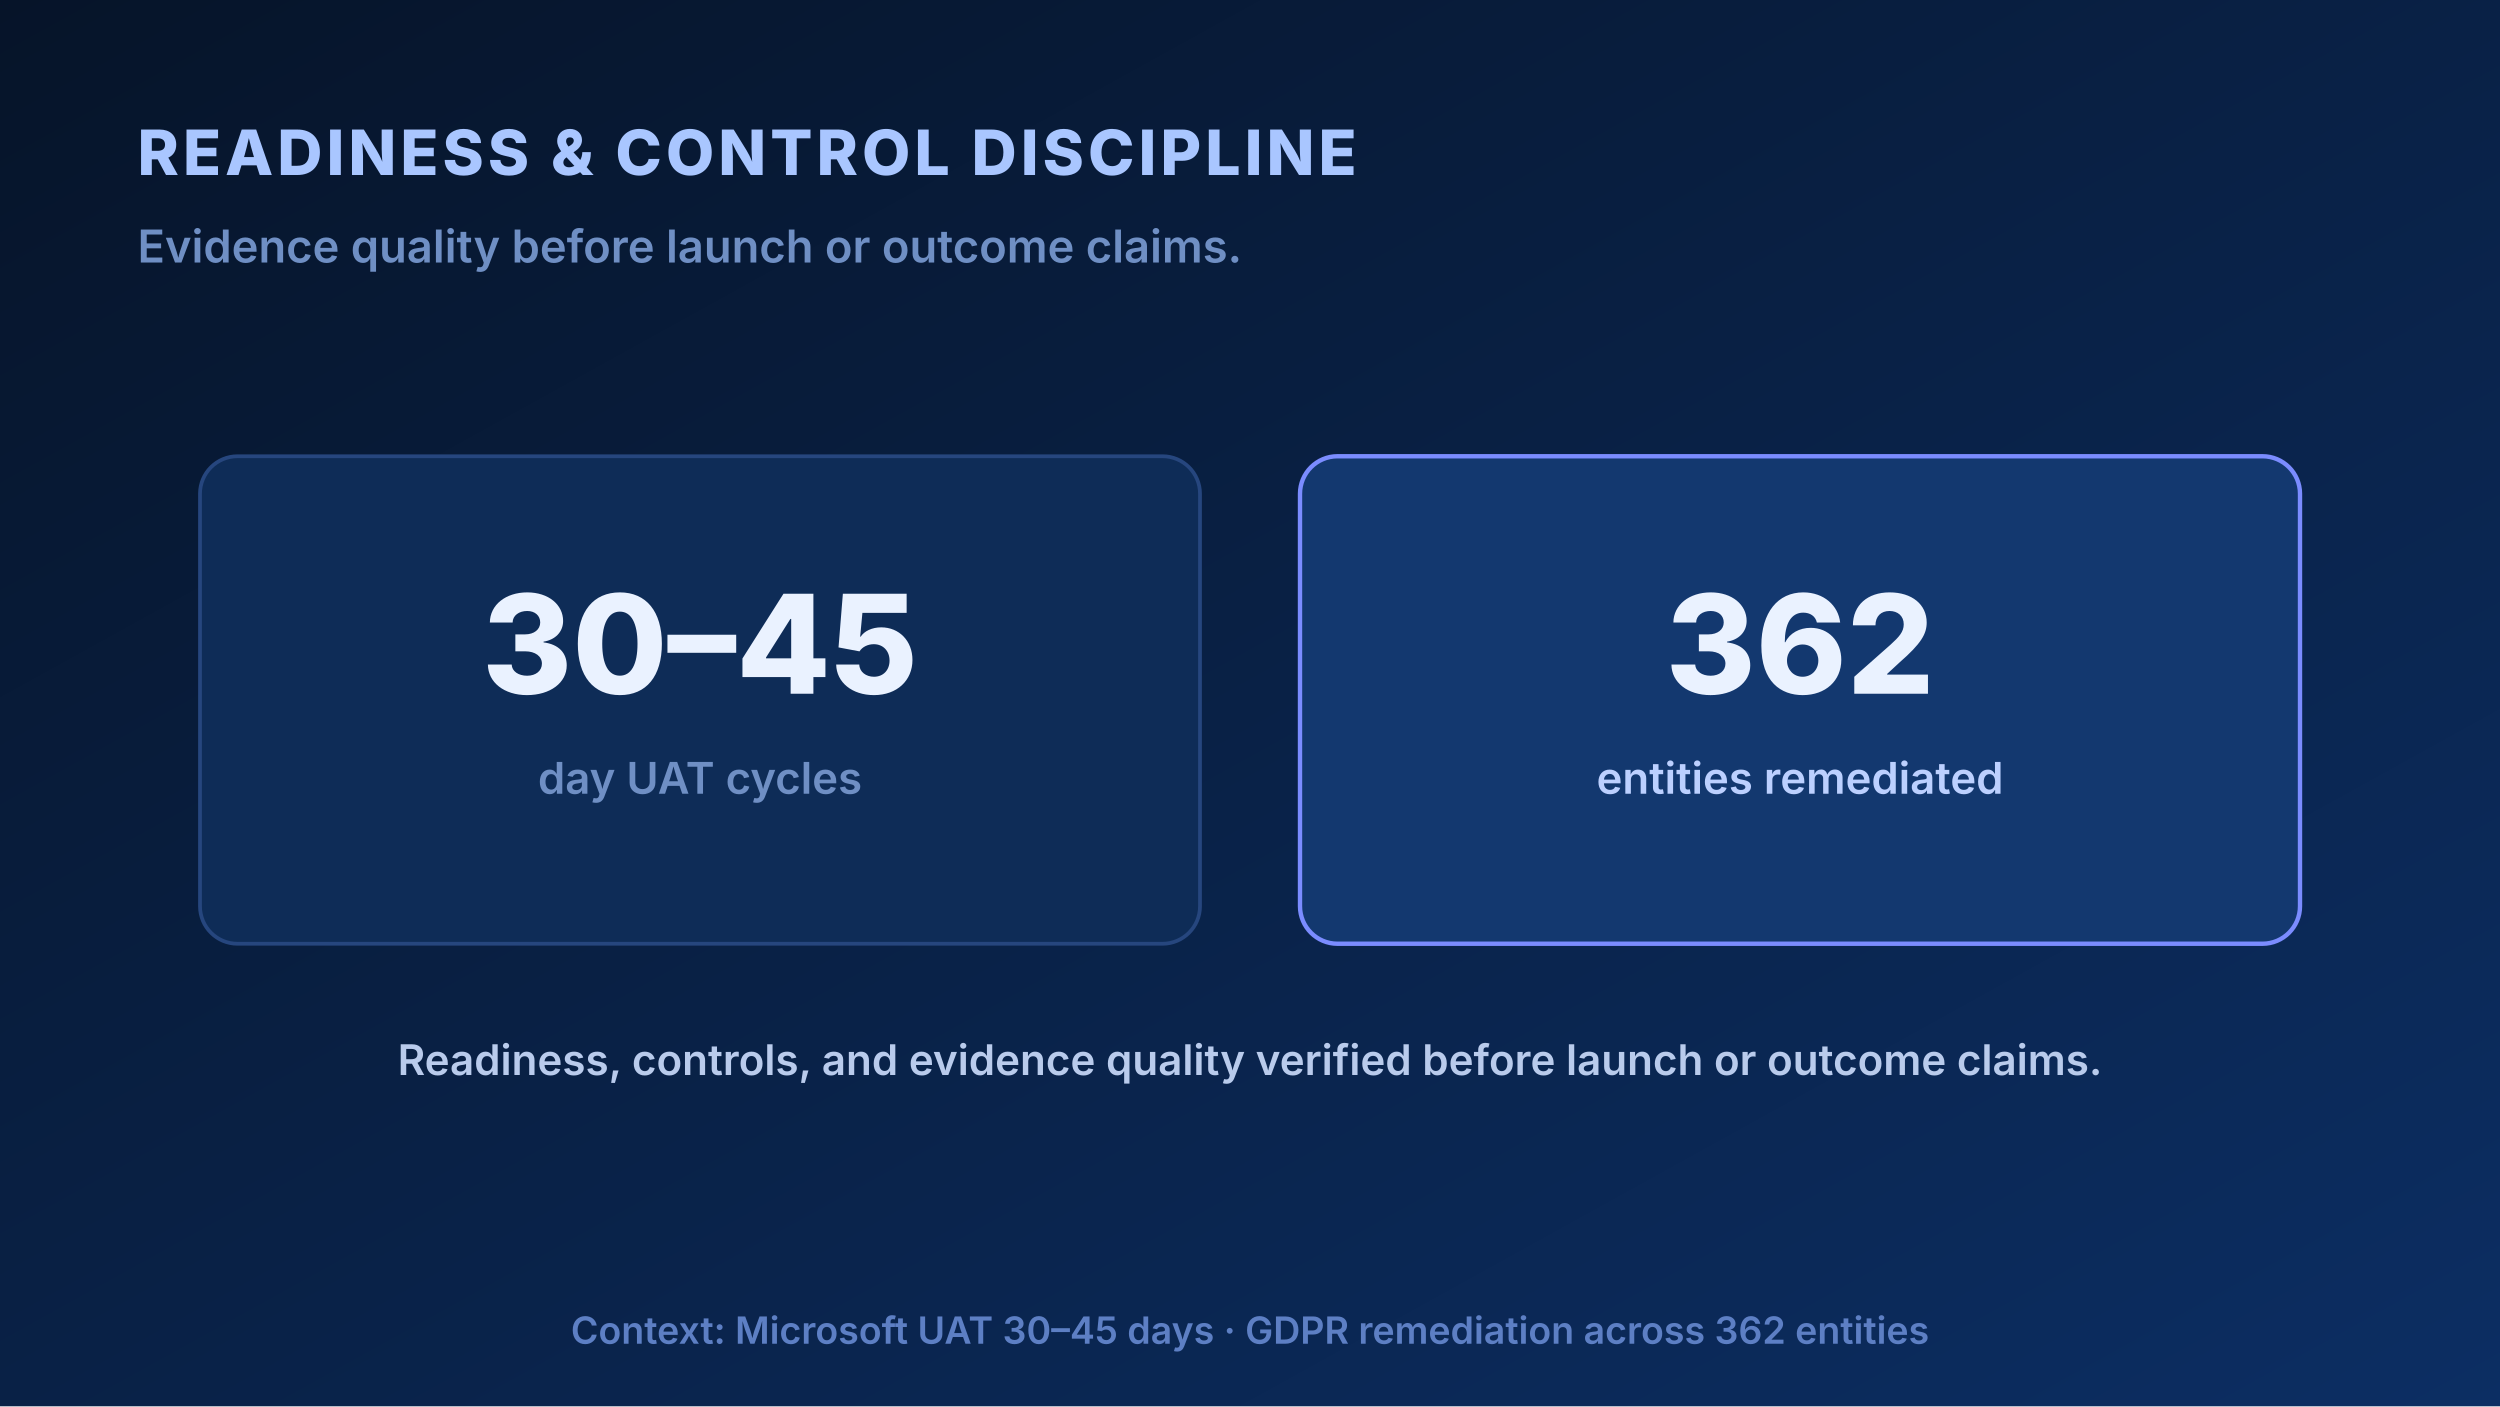
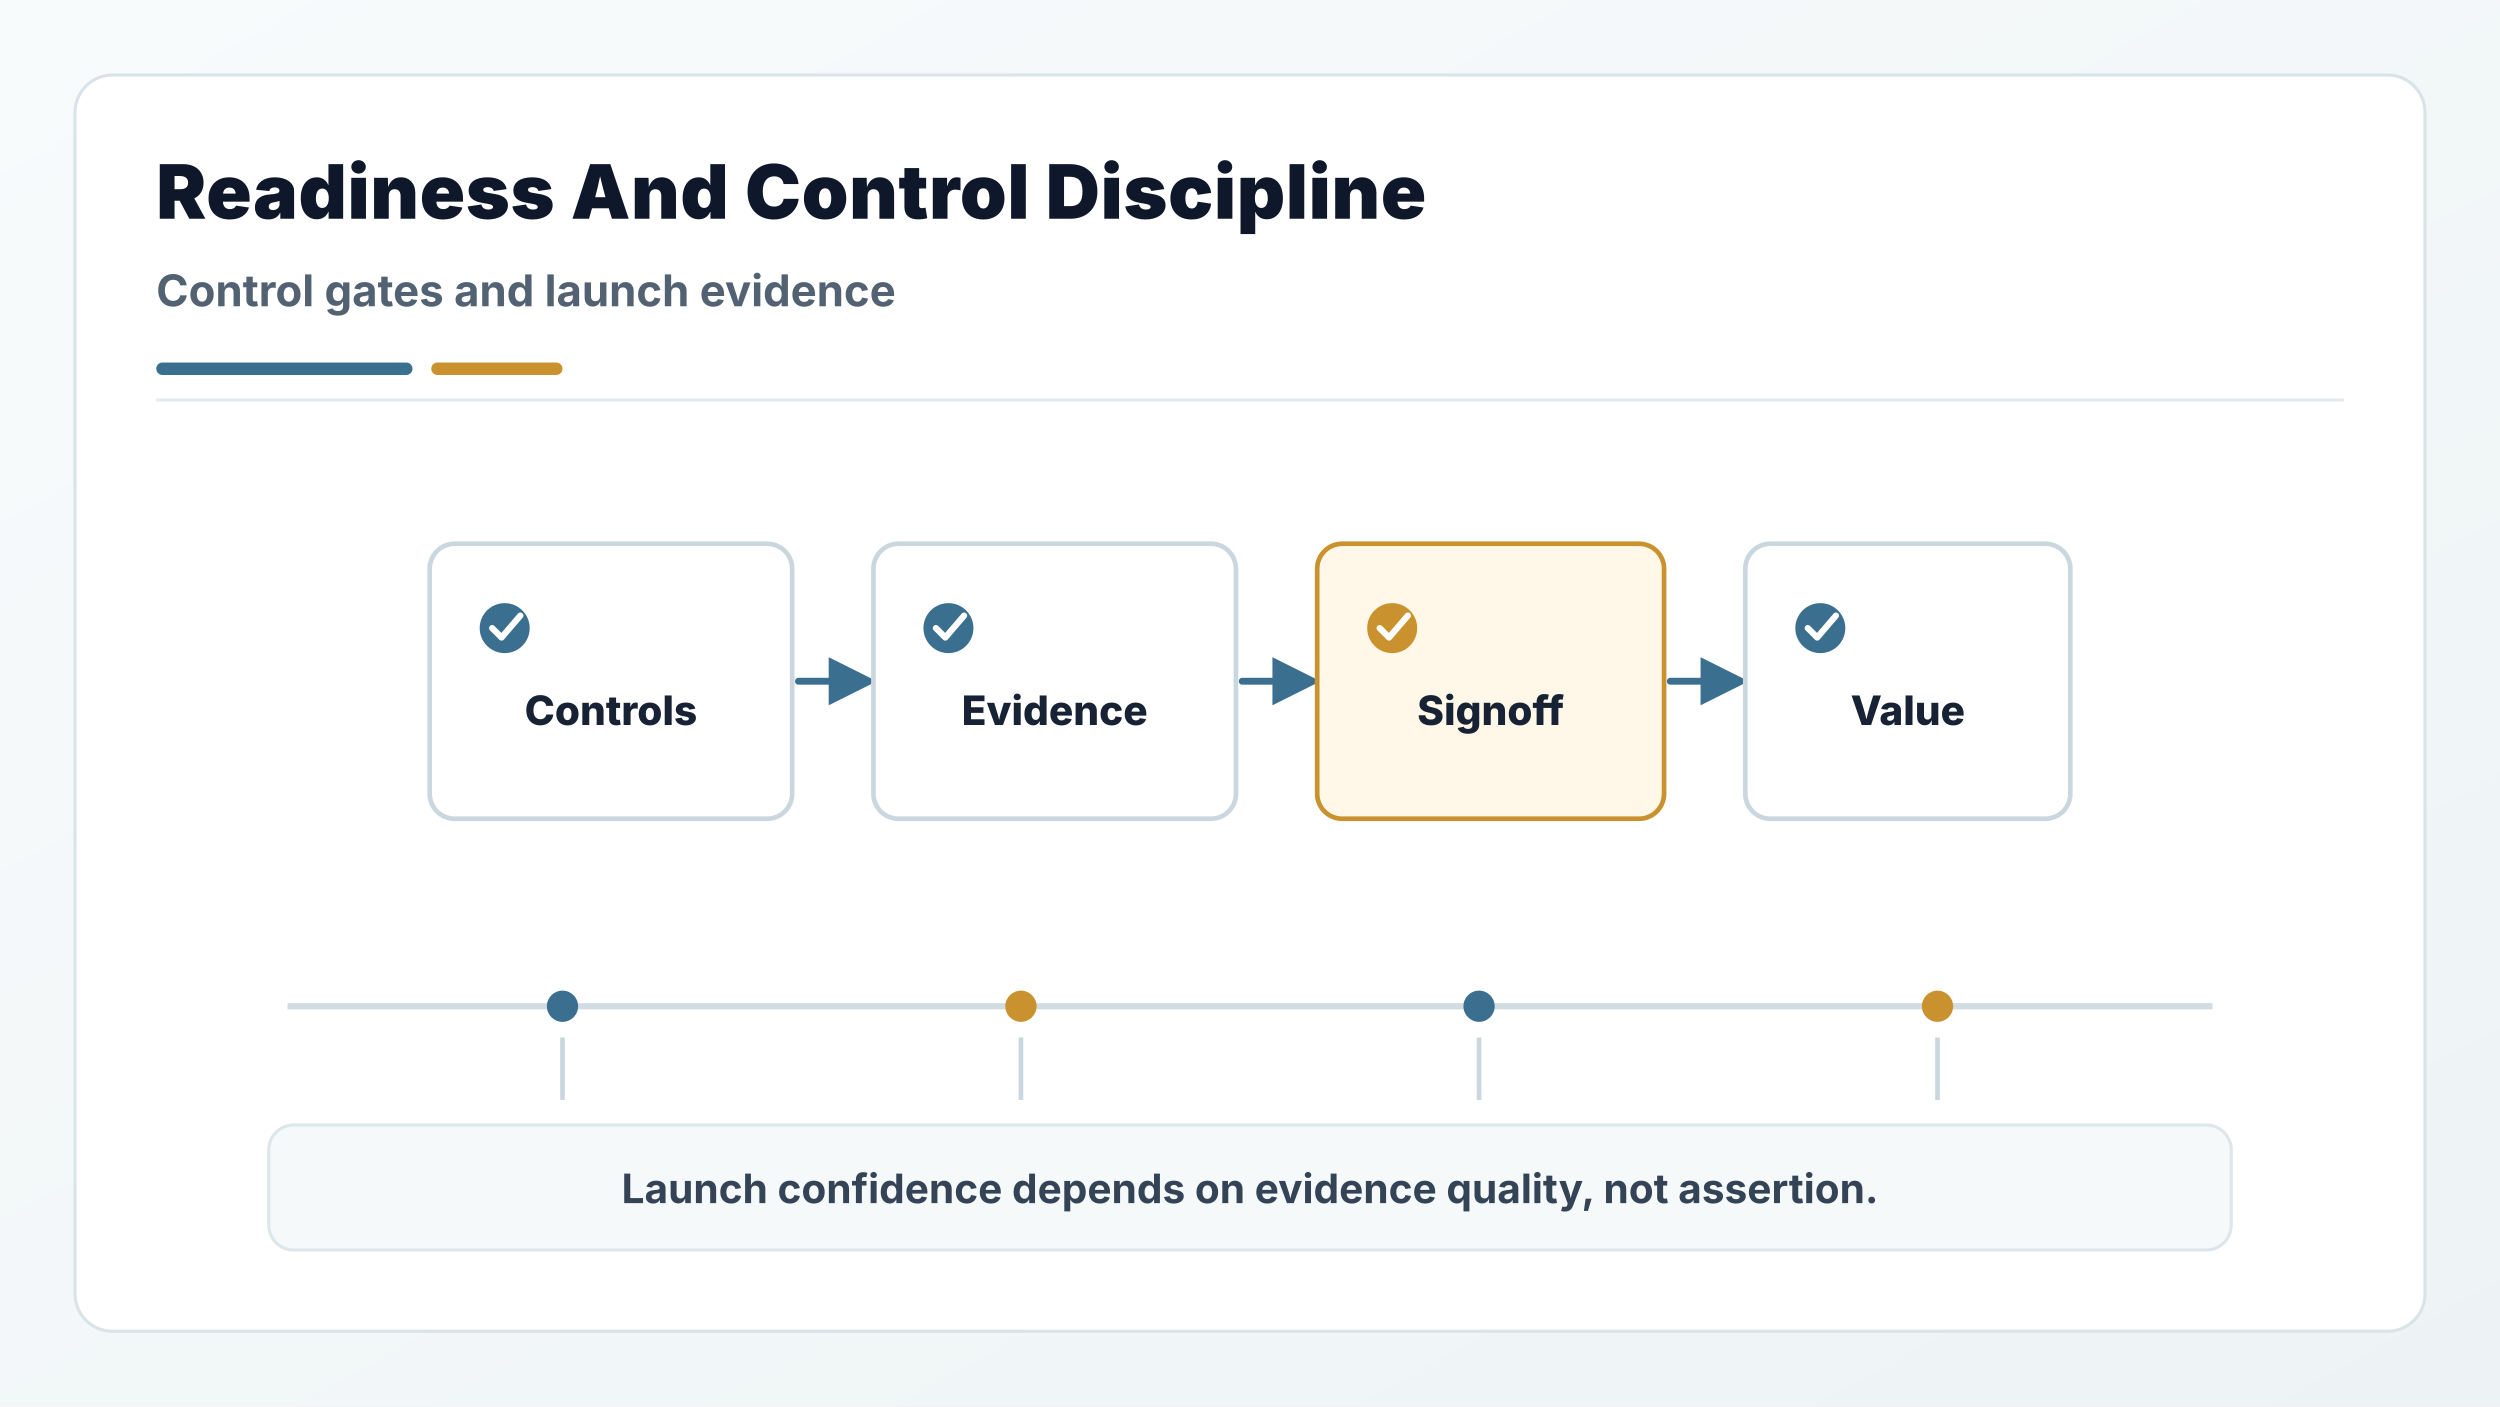
- <svg xmlns="http://www.w3.org/2000/svg" viewBox="0 0 800 450" role="img" aria-label="Readiness discipline shown through shortened UAT cycles and remediation across hundreds of entities.">
+ <svg xmlns="http://www.w3.org/2000/svg" viewBox="0 0 800 450" role="img" aria-label="Readiness And Control Discipline: Control gates and launch evidence.">
  <defs>
    <linearGradient id="bg" x1="0" y1="0" x2="1" y2="1">
-       <stop offset="0" stop-color="#061429" />
-       <stop offset="1" stop-color="#0c2e63" />
+       <stop offset="0" stop-color="#f8fbfc" />
+       <stop offset="1" stop-color="#edf3f5" />
    </linearGradient>
+     <marker id="arrow" viewBox="0 0 10 10" refX="8" refY="5" markerWidth="7" markerHeight="7" orient="auto">
+       <path d="M0 0 L10 5 L0 10 z" fill="#3b6f8f" />
+     </marker>
+     <style>
+       .title{font-family:Inter,Segoe UI,Arial,sans-serif;font-size:24px;font-weight:850;fill:#0f172a;letter-spacing:.2px}
+       .sub{font-family:Inter,Segoe UI,Arial,sans-serif;font-size:14px;font-weight:700;fill:#526272}
+       .step{font-family:Inter,Segoe UI,Arial,sans-serif;font-size:13px;font-weight:800;fill:#172234}
+       .footer{font-family:Inter,Segoe UI,Arial,sans-serif;font-size:13px;font-weight:750;fill:#344456}
+       .flow{fill:none;stroke:#3b6f8f;stroke-width:2.2;stroke-linecap:round}
+       .rail{fill:none;stroke:#d2dde3;stroke-width:2}
+       .tick{stroke:#cad7df;stroke-width:1.5}
+     </style>
  </defs>
  <rect width="800" height="450" fill="url(#bg)" />
-   <text x="44" y="56" fill="#a9c6ff" font-family="Inter,Segoe UI,Arial,sans-serif" font-size="20" font-weight="800" letter-spacing="1.3">READINESS &amp; CONTROL DISCIPLINE</text>
-   <text x="44" y="84" fill="#6f8fc4" font-family="Inter,Segoe UI,Arial,sans-serif" font-size="14.5" font-weight="600">Evidence quality before launch or outcome claims.</text>
-   <rect x="64" y="146" width="320" height="156" rx="12" fill="#0e2c57" stroke="#26467e" stroke-width="1.2" />
-   <text x="224" y="222" fill="#eaf2ff" font-family="Inter,Segoe UI,Arial,sans-serif" font-size="44" font-weight="800" text-anchor="middle">30–45</text>
-   <text x="224" y="254" fill="#6f8fc4" font-family="Inter,Segoe UI,Arial,sans-serif" font-size="14" font-weight="600" text-anchor="middle">day UAT cycles</text>
-   <rect x="416" y="146" width="320" height="156" rx="12" fill="#13386f" stroke="#7b8cff" stroke-width="1.4" />
-   <text x="576" y="222" fill="#eaf2ff" font-family="Inter,Segoe UI,Arial,sans-serif" font-size="44" font-weight="800" text-anchor="middle">362</text>
-   <text x="576" y="254" fill="#bcd0ff" font-family="Inter,Segoe UI,Arial,sans-serif" font-size="14" font-weight="600" text-anchor="middle">entities remediated</text>
-   <text x="400" y="344" fill="#b9cbec" font-family="Inter,Segoe UI,Arial,sans-serif" font-size="13.5" font-weight="600" text-anchor="middle">Readiness, controls, and evidence quality verified before launch or outcome claims.</text>
-   <text x="400" y="430" fill="#5d7fc4" font-family="Inter,Segoe UI,Arial,sans-serif" font-size="12" font-weight="600" text-anchor="middle">Context: Microsoft UAT 30–45 days · GDPR remediation across 362 entities</text>
+   <rect x="24" y="24" width="752" height="402" rx="12" fill="#fff" stroke="#d9e3e8" />
+   <text x="50" y="70" class="title">Readiness And Control Discipline</text>
+   <text x="50" y="98" class="sub">Control gates and launch evidence</text>
+   <line x1="50" y1="128" x2="750" y2="128" stroke="#e4ebef" />
+   <path d="M92 322 H708" class="rail" />
+   <circle cx="180.0" cy="322" r="5" fill="#3b6f8f" />
+   <line x1="180.0" y1="332" x2="180.0" y2="352" class="tick" />
+   <circle cx="326.7" cy="322" r="5" fill="#c9922e" />
+   <line x1="326.7" y1="332" x2="326.7" y2="352" class="tick" />
+   <circle cx="473.3" cy="322" r="5" fill="#3b6f8f" />
+   <line x1="473.3" y1="332" x2="473.3" y2="352" class="tick" />
+   <circle cx="620.0" cy="322" r="5" fill="#c9922e" />
+   <line x1="620.0" y1="332" x2="620.0" y2="352" class="tick" />
+   <path d="M255.5 218 H277.5" class="flow" marker-end="url(#arrow)" />
+   <path d="M397.5 218 H419.5" class="flow" marker-end="url(#arrow)" />
+   <path d="M534.5 218 H556.5" class="flow" marker-end="url(#arrow)" />
+   <g>
+     <rect x="137.5" y="174" width="116" height="88" rx="8" fill="#ffffff" stroke="#cad7df" stroke-width="1.5" />
+     <circle cx="161.5" cy="201" r="8" fill="#3b6f8f" />
+     <path d="M157.5 201 l3 3 l6 -7" fill="none" stroke="#fff" stroke-width="2" stroke-linecap="round" stroke-linejoin="round" />
+     <text x="195.5" y="232" text-anchor="middle" class="step">Controls</text>
+   </g>
+   <g>
+     <rect x="279.5" y="174" width="116" height="88" rx="8" fill="#ffffff" stroke="#cad7df" stroke-width="1.5" />
+     <circle cx="303.5" cy="201" r="8" fill="#3b6f8f" />
+     <path d="M299.5 201 l3 3 l6 -7" fill="none" stroke="#fff" stroke-width="2" stroke-linecap="round" stroke-linejoin="round" />
+     <text x="337.5" y="232" text-anchor="middle" class="step">Evidence</text>
+   </g>
+   <g>
+     <rect x="421.5" y="174" width="111" height="88" rx="8" fill="#fff8e8" stroke="#c9922e" stroke-width="1.5" />
+     <circle cx="445.5" cy="201" r="8" fill="#c9922e" />
+     <path d="M441.5 201 l3 3 l6 -7" fill="none" stroke="#fff" stroke-width="2" stroke-linecap="round" stroke-linejoin="round" />
+     <text x="477.0" y="232" text-anchor="middle" class="step">Signoff</text>
+   </g>
+   <g>
+     <rect x="558.5" y="174" width="104" height="88" rx="8" fill="#ffffff" stroke="#cad7df" stroke-width="1.5" />
+     <circle cx="582.5" cy="201" r="8" fill="#3b6f8f" />
+     <path d="M578.5 201 l3 3 l6 -7" fill="none" stroke="#fff" stroke-width="2" stroke-linecap="round" stroke-linejoin="round" />
+     <text x="610.5" y="232" text-anchor="middle" class="step">Value</text>
+   </g>
+   <rect x="86" y="360" width="628" height="40" rx="8" fill="#f6f9fa" stroke="#dce6eb" />
+   <text x="400" y="385" text-anchor="middle" class="footer">Launch confidence depends on evidence quality, not assertion.</text>
+   <rect x="50" y="116" width="82" height="4" rx="2" fill="#3b6f8f" />
+   <rect x="138" y="116" width="42" height="4" rx="2" fill="#c9922e" />
</svg>
